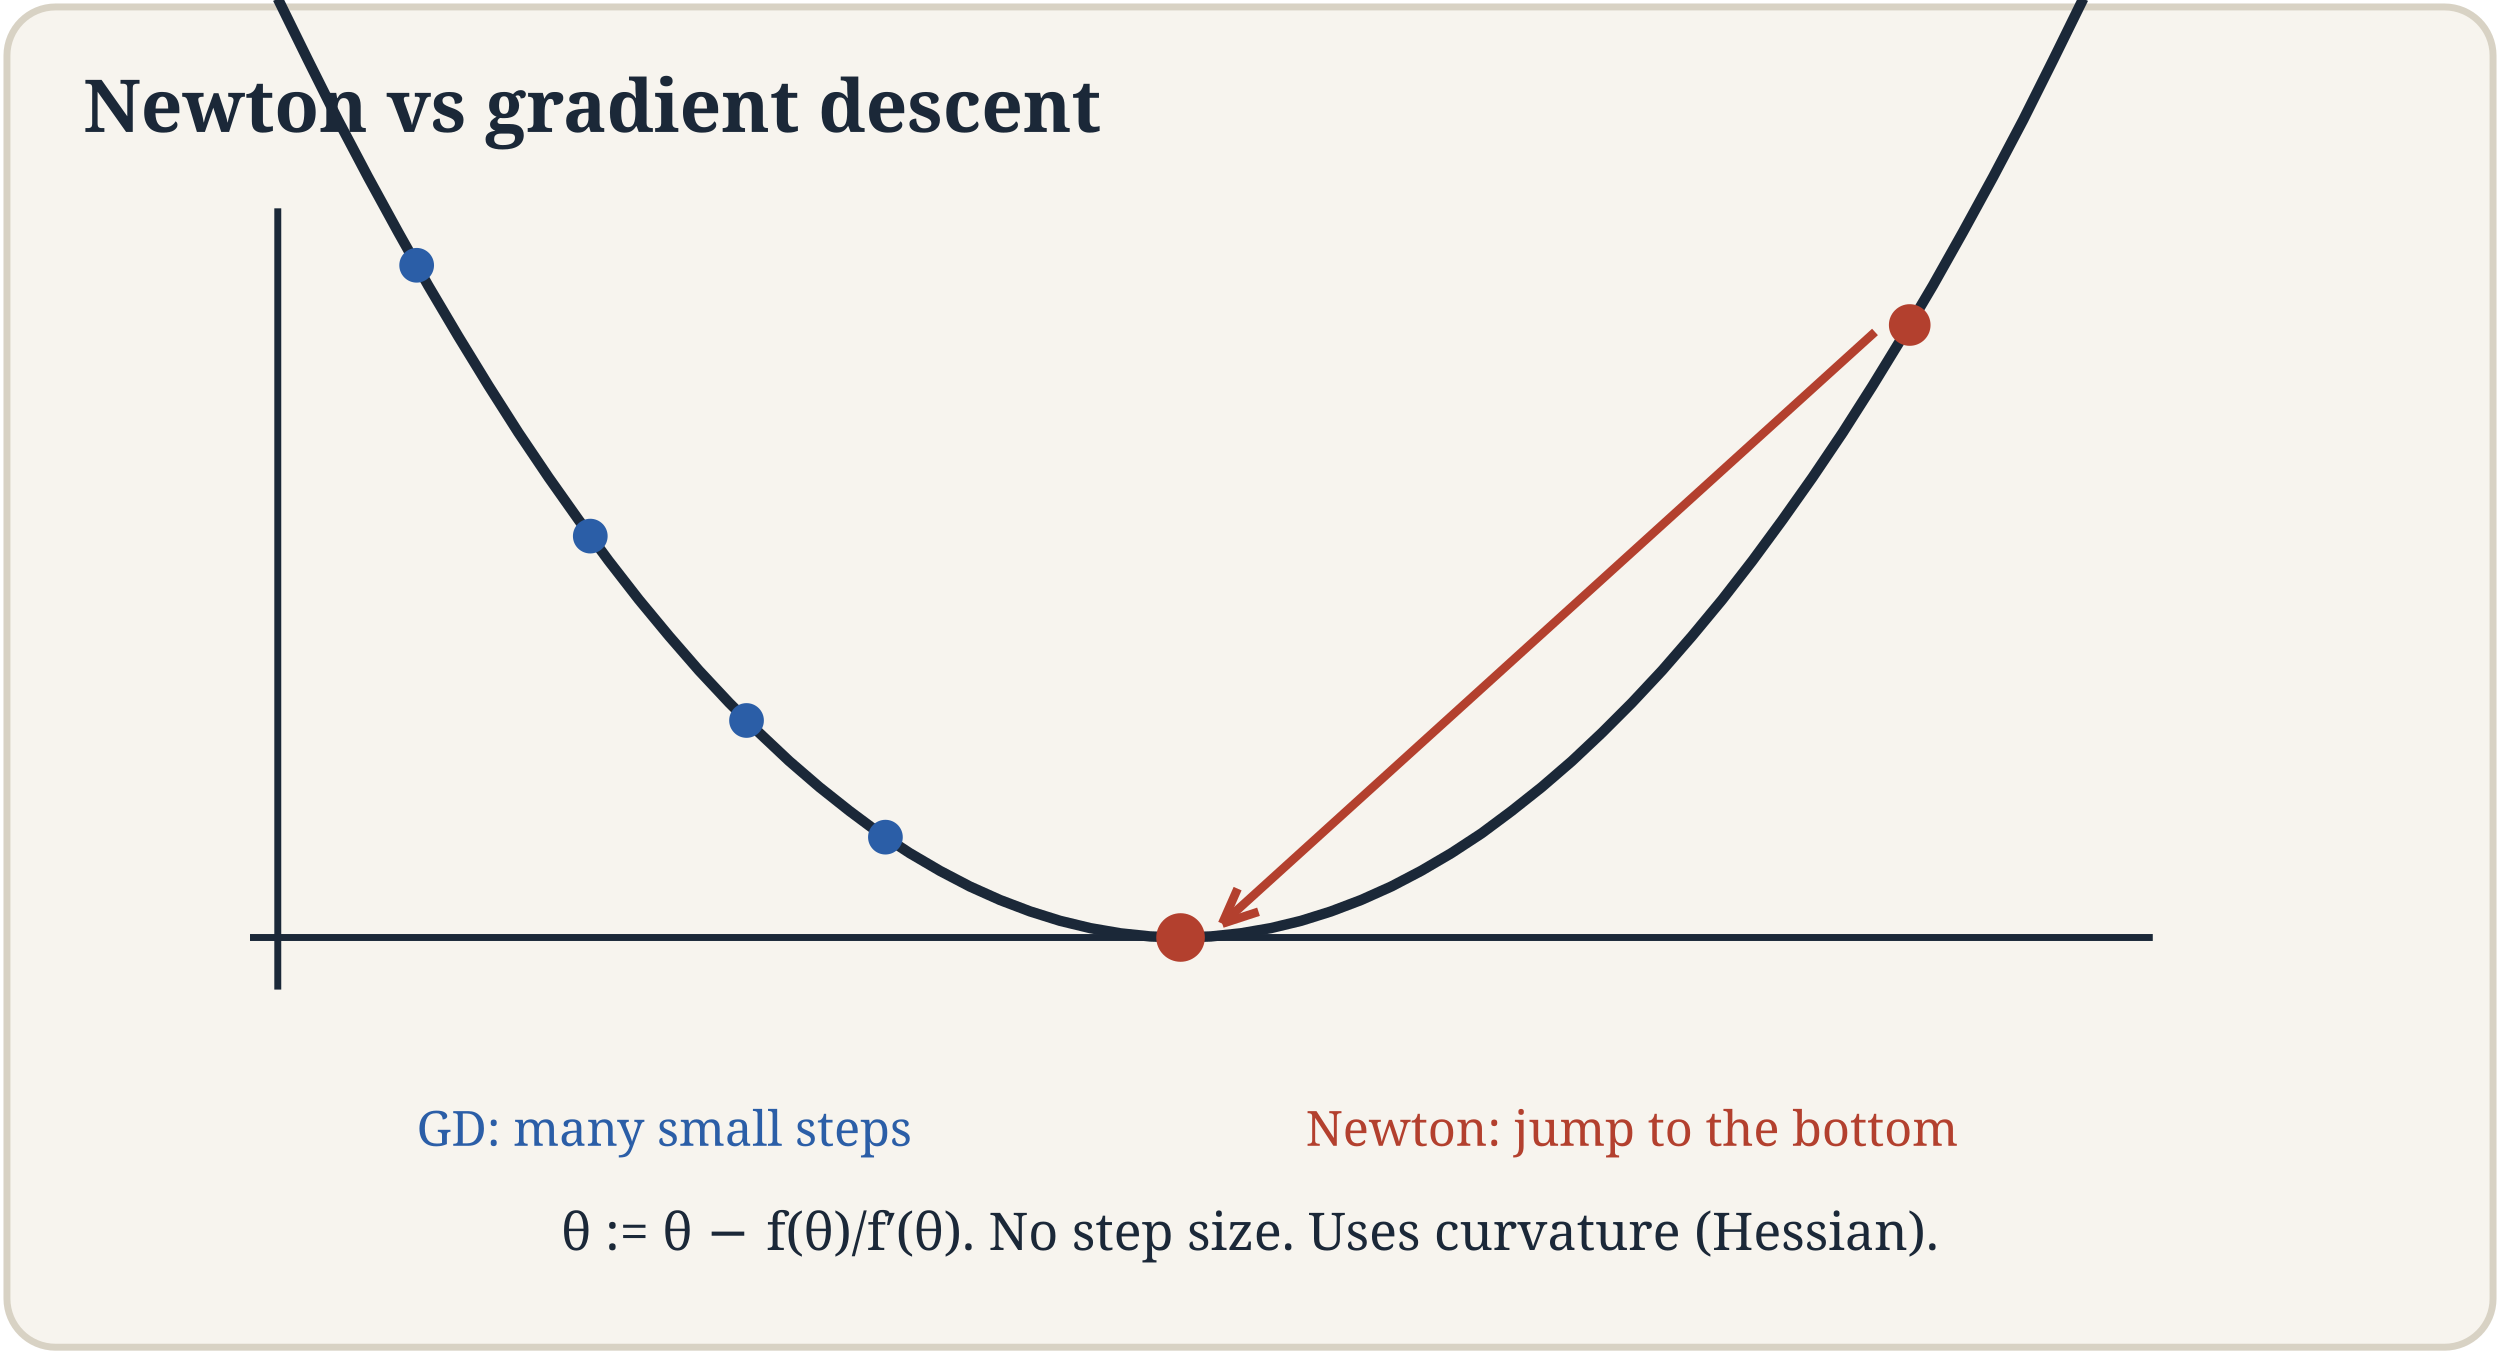
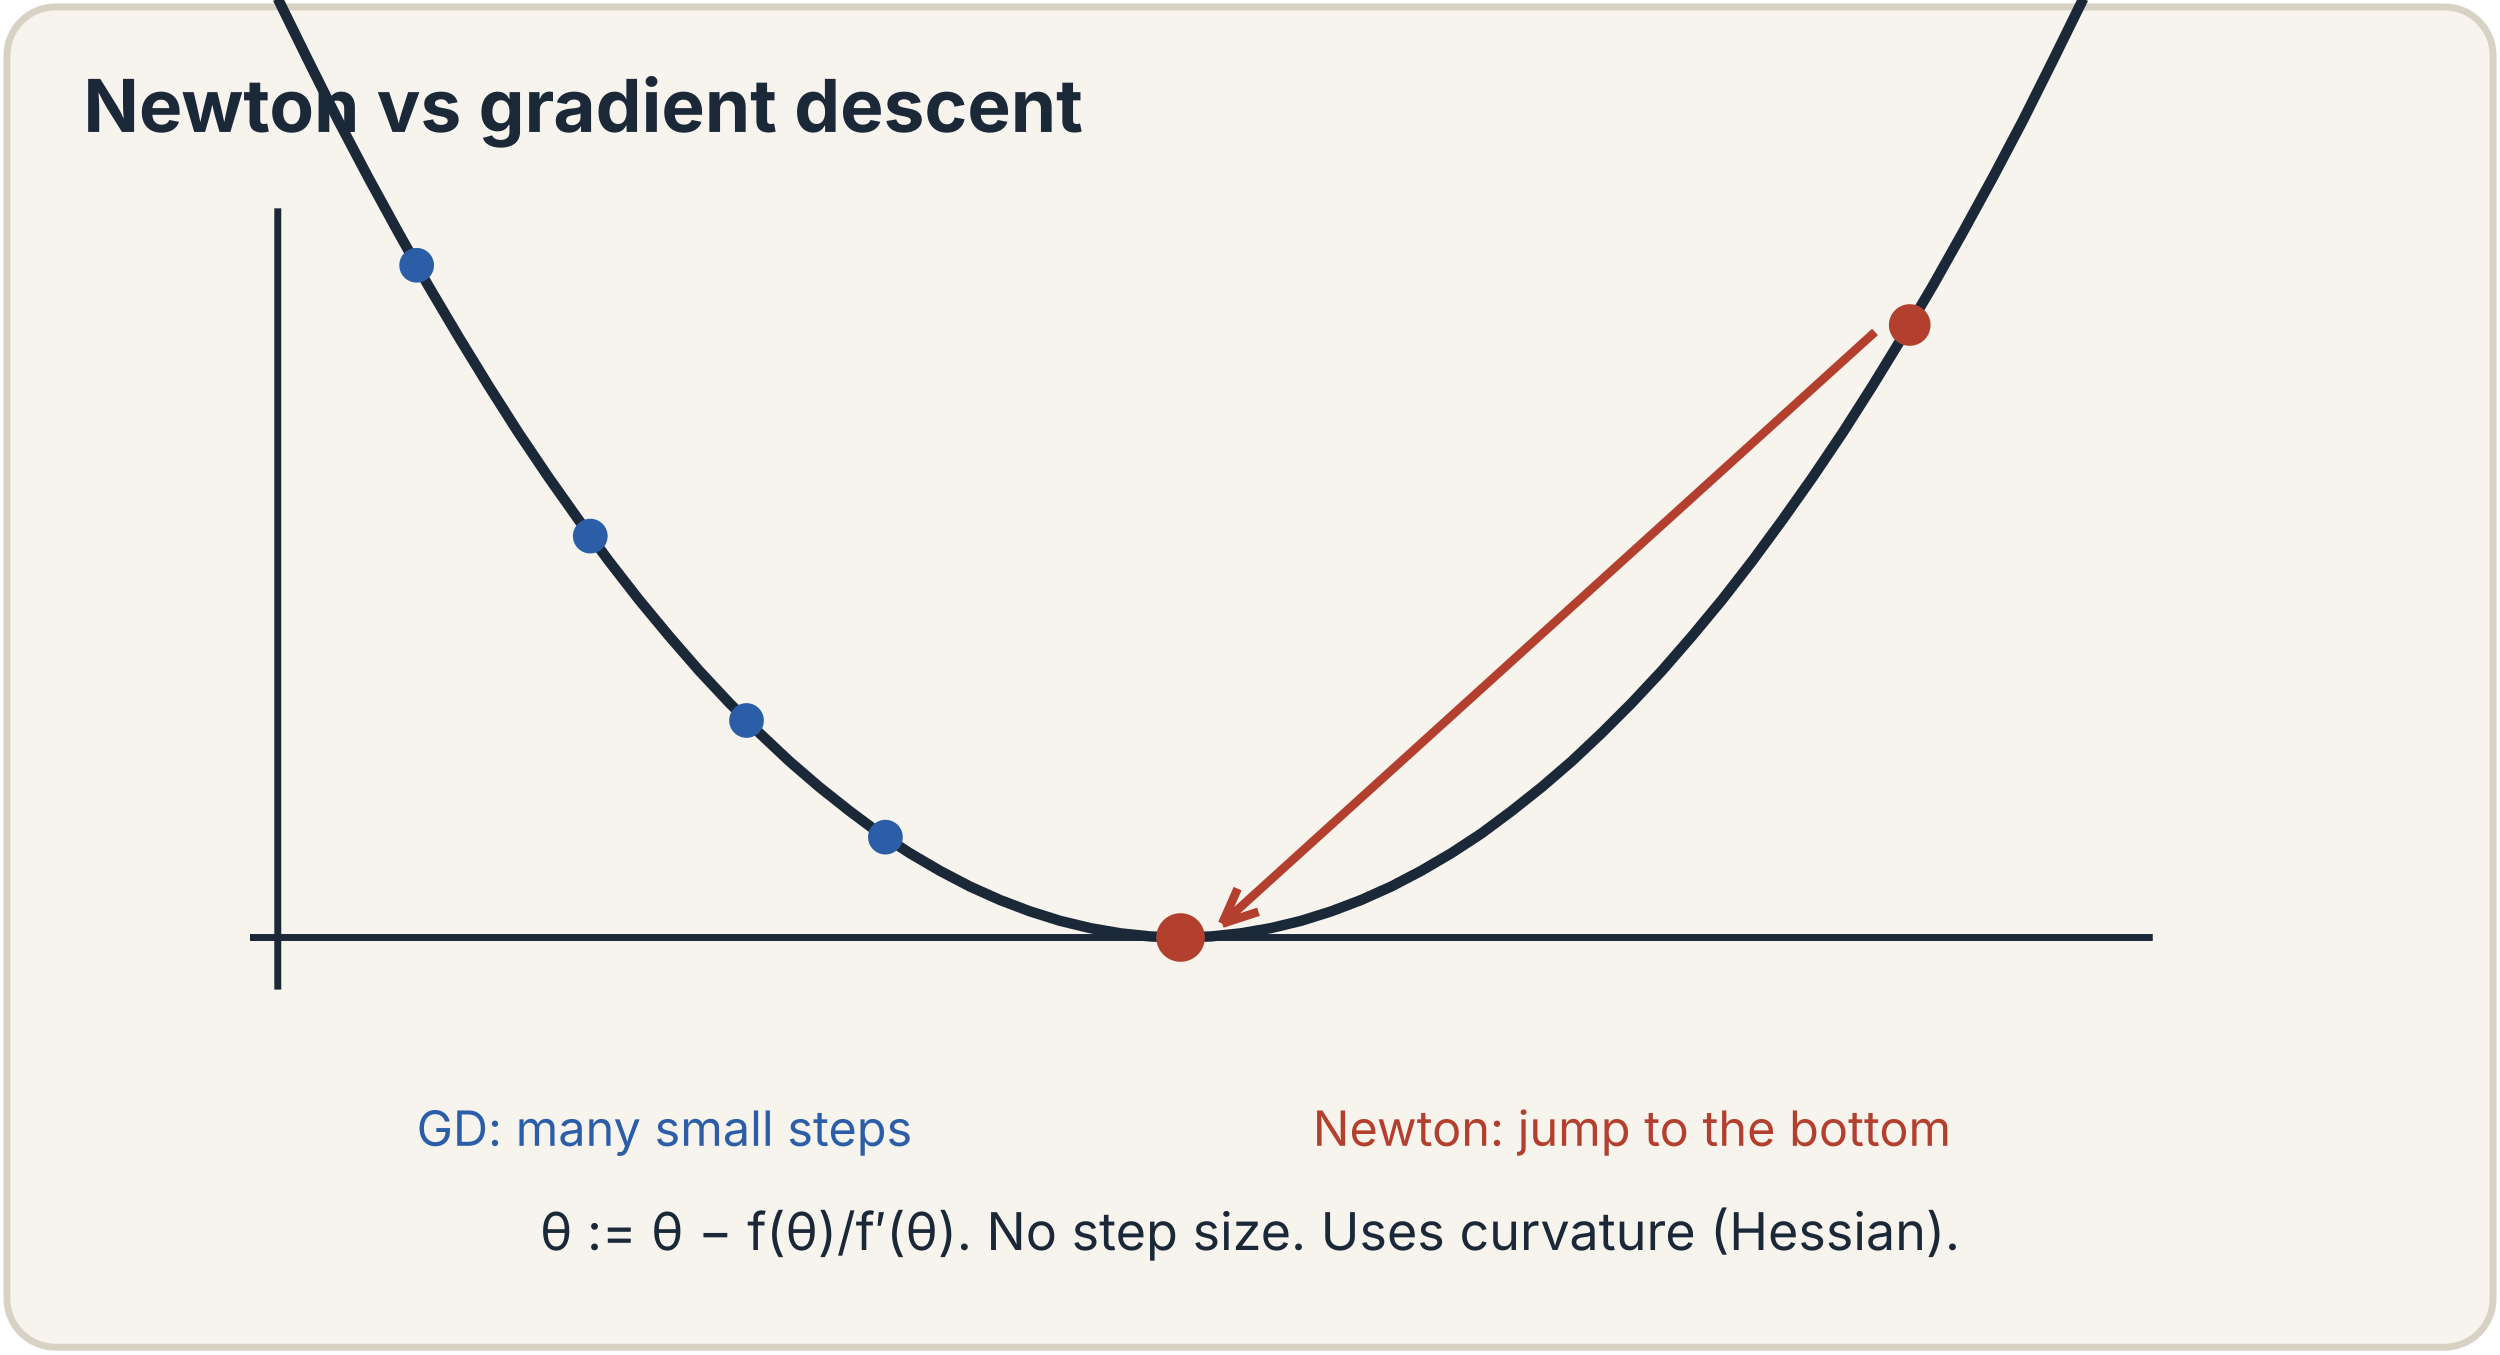
- <svg xmlns="http://www.w3.org/2000/svg" viewBox="0 0 720 390" font-family="Georgia, serif">
+ <svg xmlns="http://www.w3.org/2000/svg" viewBox="0 0 720 390" font-family="Anthropic Sans, Inter, 'Source Sans 3', 'IBM Plex Sans', sans-serif">
  <rect x="2" y="2" width="716" height="386" rx="14" fill="#F7F4EE" stroke="#D8D2C4" stroke-width="2" />
  <text x="24" y="38" font-size="21" font-weight="bold" fill="#1B2838">Newton vs gradient descent</text>
  <line x1="80" y1="60" x2="80" y2="285" stroke="#1B2838" stroke-width="2" />
  <line x1="72" y1="270" x2="620" y2="270" stroke="#1B2838" stroke-width="2" />
  <polyline points="80.0,-0.4 88.7,17.3 97.3,34.5 106.0,51.0 114.7,66.9 123.3,82.2 132.0,96.9 140.7,111.1 149.3,124.6 158.0,137.5 166.7,149.8 175.3,161.5 184.0,172.7 192.7,183.2 201.3,193.1 210.0,202.4 218.7,211.1 227.3,219.2 236.0,226.7 244.7,233.6 253.3,240.0 262.0,245.7 270.7,250.8 279.3,255.3 288.0,259.2 296.7,262.5 305.3,265.2 314.0,267.3 322.7,268.8 331.3,269.7 340.0,270.0 348.7,269.7 357.3,268.8 366.0,267.3 374.7,265.2 383.3,262.5 392.0,259.2 400.7,255.3 409.3,250.8 418.0,245.7 426.7,240.0 435.3,233.6 444.0,226.7 452.7,219.2 461.3,211.1 470.0,202.4 478.7,193.1 487.3,183.2 496.0,172.7 504.7,161.5 513.3,149.8 522.0,137.5 530.7,124.6 539.3,111.1 548.0,96.9 556.7,82.2 565.3,66.9 574.0,51.0 582.7,34.5 591.3,17.3 600.0,-0.4" fill="none" stroke="#1B2838" stroke-width="3" />
  <circle cx="120" cy="76.4" r="5" fill="#2B5EA7" stroke="none" />
  <circle cx="170" cy="154.4" r="5" fill="#2B5EA7" stroke="none" />
  <circle cx="215" cy="207.5" r="5" fill="#2B5EA7" stroke="none" />
  <circle cx="255" cy="241.1" r="5" fill="#2B5EA7" stroke="none" />
  <text x="120" y="330" font-size="14" fill="#2B5EA7" text-anchor="start">GD: many small steps</text>
  <circle cx="550" cy="93.6" r="6" fill="#B3402E" stroke="none" />
  <circle cx="340" cy="270" r="7" fill="#B3402E" stroke="none" />
  <line x1="540" y1="95.6" x2="352" y2="266" stroke="#B3402E" stroke-width="2.5" />
  <line x1="352" y1="266" x2="362.454" y2="262.578" stroke="#B3402E" stroke-width="2.5" />
  <line x1="352" y1="266" x2="356.43" y2="255.931" stroke="#B3402E" stroke-width="2.5" />
  <text x="470" y="330" font-size="14" fill="#B3402E" text-anchor="middle">Newton: jump to the bottom</text>
  <text x="360" y="360" font-size="15" fill="#1B2838" text-anchor="middle">θ := θ − f(θ)/f′(θ). No step size. Uses curvature (Hessian).</text>
</svg>
